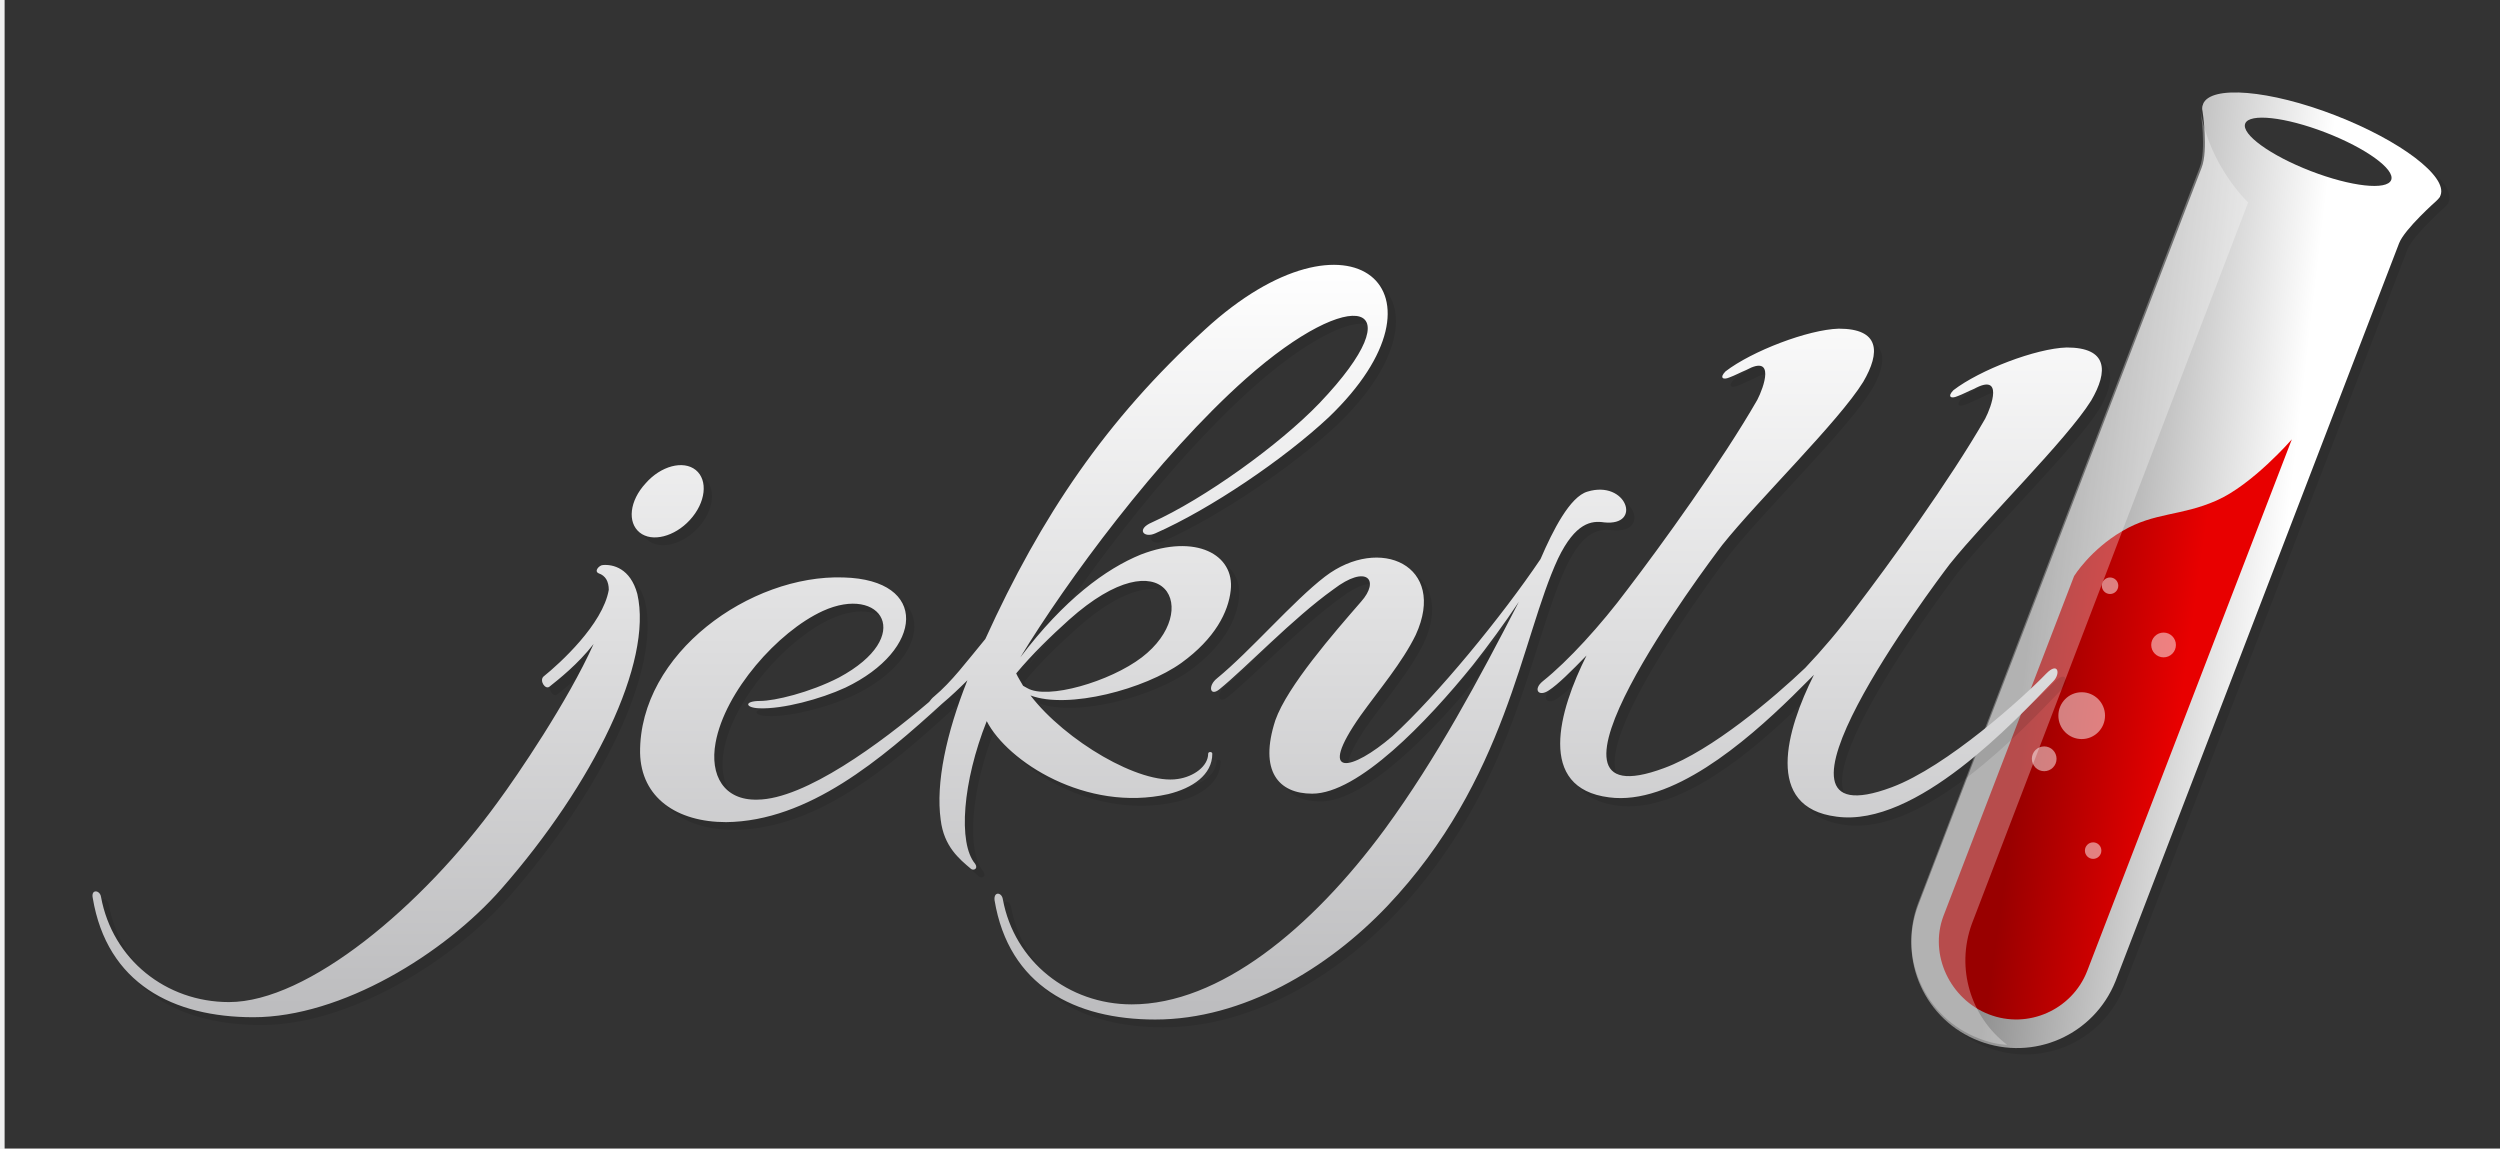
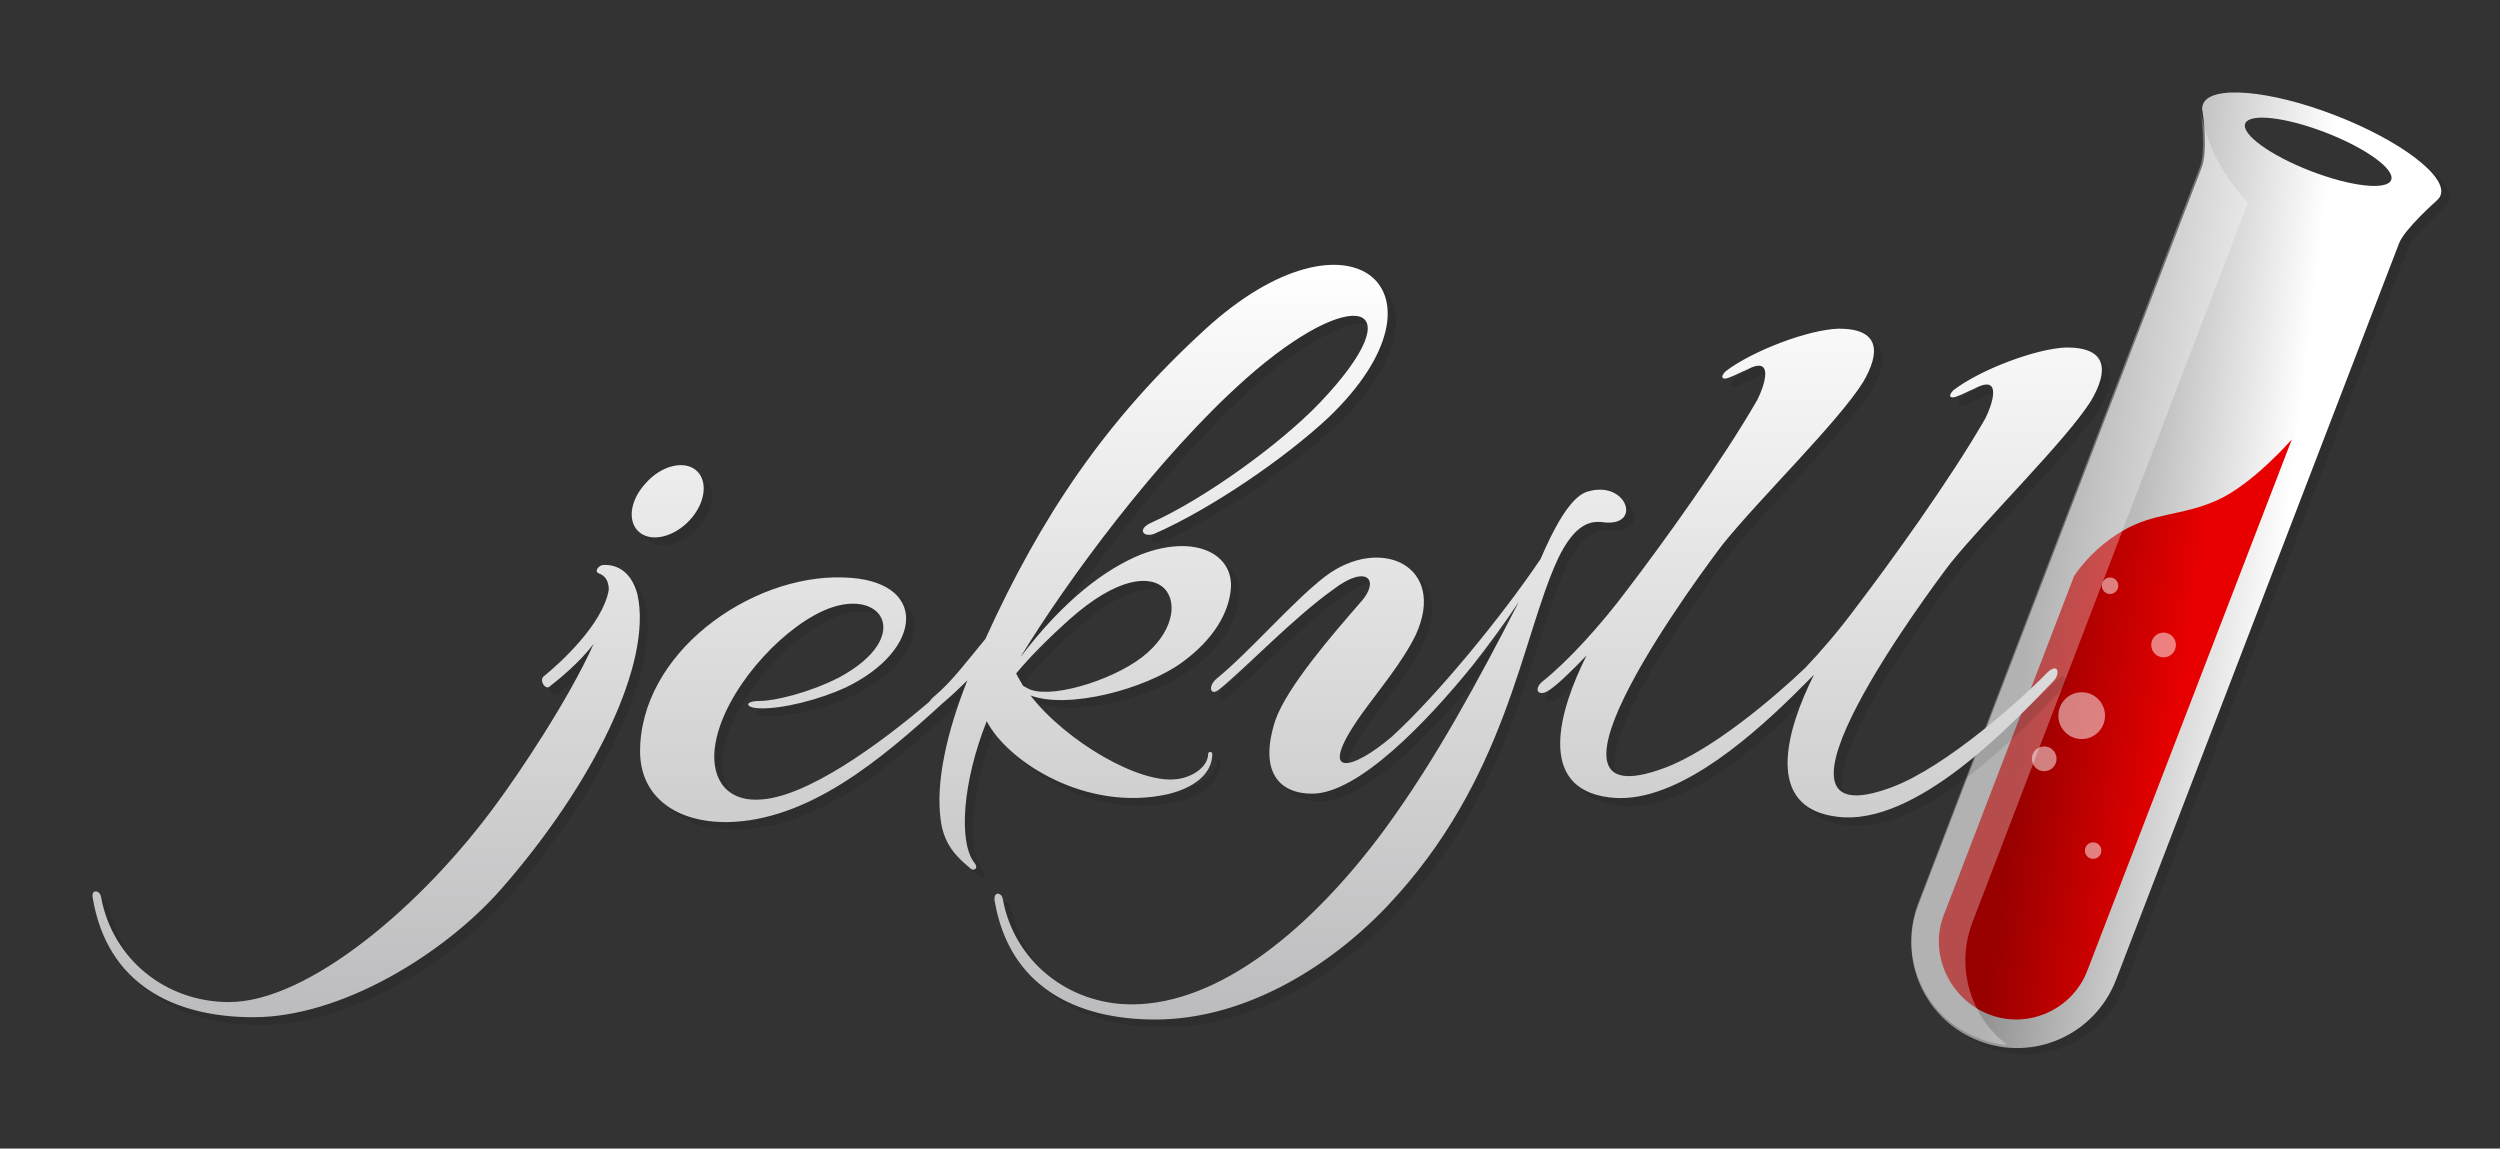
<svg xmlns="http://www.w3.org/2000/svg" xmlns:xlink="http://www.w3.org/1999/xlink" height="249" width="542" version="1.1" preserveAspectRatio="xMidYMid" viewBox="0 0 542 249" id="svg4351">
  <defs id="defs4353">
    <linearGradient id="linearGradient-1" y2="85.818" gradientUnits="userSpaceOnUse" x2="106.32" gradientTransform="scale(.7447 1.3428)" y1="71.07" x1="37.163">
      <stop stop-color="#919191" offset="0" id="stop4356" />
      <stop stop-color="#fff" offset="1" id="stop4358" />
    </linearGradient>
    <linearGradient id="linearGradient-2" y2="109.63" gradientUnits="userSpaceOnUse" x2="73.691" gradientTransform="scale(.78007 1.2819)" y1="100.28" x1="33.756">
      <stop stop-color="#900" offset="0" id="stop4361" />
      <stop stop-color="#E80000" offset="1" id="stop4363" />
    </linearGradient>
    <linearGradient id="linearGradient-3" y2="60.941" xlink:href="#linearGradient-1" gradientUnits="userSpaceOnUse" x2="133.52" gradientTransform="matrix(1.6317 0 0 .61285 20 20)" y1="327.56" x1="133.52">
      <stop stop-color="#bcbcbe" offset="0" id="stop4366" />
      <stop stop-color="#fff" offset="1" id="stop4368" />
    </linearGradient>
    <linearGradient id="linearGradient4376" y2="85.818" xlink:href="#linearGradient-1" gradientUnits="userSpaceOnUse" x2="106.32" gradientTransform="scale(.7447 1.3428)" y1="71.07" x1="37.163" />
  </defs>
-   <rect opacity=".3" height="249" width="542" y="5.6843e-14" x="1" fill="#333" id="rect4371" style="opacity:1" />
+   <rect height="249" width="542" y="5.6842999e-14" x="0" id="rect4371" style="opacity:1;fill:#333333" />
  <g transform="translate(414.23 20)" id="g4373">
    <path opacity=".1" d="m65.073 4.292c-0.1 0.399-0.1 0.798 0 1.198 0 0 1.298 8.483-0.2 12.276l-61.48 159.98c-4.391 11.777 1.497 24.851 13.274 29.343 11.777 4.491 24.851-1.298 29.542-12.975l61.48-159.99c1.198-3.094 8.084-9.182 8.084-9.182 0.299-0.299 0.599-0.599 0.798-0.898v-0.1c0-0.1 0.1-0.1 0.1-0.2 1.6-4.088-8.68-11.873-22.853-17.362-14.173-5.49-27.047-6.588-28.644-2.396 0 0-0.1 0.1-0.1 0.299z" id="path4375" />
    <path fill="url(#linearGradient4376)" d="m63.276 2.894c-0.1 0.399-0.1 0.798 0 1.198 0 0 1.298 8.483-0.2 12.276l-61.479 159.99c-4.391 11.777 1.497 24.851 13.274 29.343 11.777 4.491 24.851-1.298 29.542-12.975l61.48-159.99c1.198-3.094 8.084-9.182 8.084-9.182 0.299-0.299 0.599-0.599 0.798-0.898v-0.1c0-0.1 0.1-0.1 0.1-0.2 1.597-4.092-8.683-11.877-22.855-17.366-14.172-5.489-27.047-6.587-28.644-2.395 0 0.1 0 0.2-0.1 0.299z" id="path4377" />
    <path fill="url(#linearGradient-2)" d="m82.639 75.253-44.414 115.38c-3.293 8.28-12.775 12.57-21.258 9.28-8.484-3.29-12.975-12.98-9.881-21.26l28.345-73.756s3.493-5.689 10.48-9.781c6.986-4.092 12.675-3.194 20.36-6.587 7.785-3.393 16.368-13.274 16.368-13.274z" id="path4379" />
    <path fill="#333" d="m104.18 19.019c0.88-2.309-5.487-6.916-14.226-10.29-8.74-3.374-16.542-4.238-17.426-1.93-0.885 2.308 5.483 6.915 14.222 10.29 8.739 3.374 16.541 4.238 17.426 1.93z" id="path4381" />
    <path opacity=".3" fill="#fff" d="m62.863 4.08s1.289 8.46-0.198 12.241l-61.079 159.54c-4.363 11.744 1.487 24.781 13.187 29.26 1.983 0.796 4.065 1.294 6.147 1.393-7.833-5.971-11.204-16.521-7.635-26.274l59.888-156.35s-8.23-7.663-10.312-19.805z" id="path4383" />
    <g opacity=".5" fill="#fff" transform="translate(25.78 104.5)" id="g4385">
      <ellipse cy="2.488" cx="17.451" rx="1.785" ry="1.791" id="ellipse4387" />
      <ellipse cy="15.327" cx="29.052" rx="2.677" ry="2.687" id="ellipse4389" />
      <ellipse cy="30.653" cx="11.303" rx="5.057" ry="5.076" id="ellipse4391" />
      <ellipse cy="40.009" cx="3.173" rx="2.677" ry="2.687" id="ellipse4393" />
      <ellipse cy="59.913" cx="13.782" rx="1.785" ry="1.791" id="ellipse4395" />
    </g>
  </g>
  <path opacity=".1" d="m140.46 117.13c2.695 2.189 7.585 0.896 10.879-2.687 3.493-3.782 3.992-8.659 1.298-10.848-2.695-2.189-7.585-0.896-10.879 2.886-3.493 3.782-4.092 8.559-1.298 10.649zm-8.084 7.066c-0.699 0-1.996 1.294-0.898 1.791 1.497 0.498 2.196 1.791 2.196 3.583-1.298 7.464-10.579 15.924-14.172 18.81-0.898 0.896 0.399 2.886 1.298 2.189 1.996-1.592 6.188-4.877 9.581-9.256-5.589 12.44-16.568 28.563-20.759 34.236-16.368 22.592-41.219 43.392-58.286 43.392-13.673 0-25.251-9.256-27.746-22.791-0.2-1.493-2.196-1.791-1.796 0.199 3.094 18.611 17.466 25.876 34.832 25.876 19.063 0 41.419-13.734 53.795-27.867 19.961-22.791 32.836-49.065 29.442-63.894-1.397-5.474-5.29-6.37-7.485-6.27zm122.66 49.662c5.29-1.294 9.581-4.18 9.581-8.758 0-0.498-0.898-0.498-0.898 0 0 2.687-3.094 4.976-6.587 5.474-8.184 1.294-24.352-8.261-31.938-18.113 8.184 3.085 24.851-1.393 32.736-7.066 7.286-5.275 10.18-11.047 10.679-15.725 0.898-7.763-7.585-12.341-19.462-7.763-7.585 3.085-16.667 9.753-26.149 22.293 9.98-16.421 29.642-43.293 48.904-60.411 23.454-20.8 37.028-16.82 15.969 5.275-8.683 9.057-25.051 20.8-36.329 25.876-3.493 1.493-1.796 3.483 0.699 2.389 11.977-5.275 27.945-16.123 37.627-25.18 28.544-27.369 4.691-47.97-26.848-19.009-21.458 19.706-35.431 40.307-47.607 67.079-4.192 5.076-7.286 9.256-11.078 12.44-0.499 0.398-0.798 0.796-1.098 1.194-10.48 8.957-26.947 21.099-37.227 21.199-7.286 0.199-10.38-5.275-9.082-12.341 1.996-11.047 13.474-24.085 23.255-28.563 12.675-5.772 20.161 5.474 3.493 14.431-6.388 3.284-13.973 5.076-17.067 5.076-3.593 0-3.294 1.493-0.2 1.592 5.09 0.199 13.274-1.99 18.664-4.479 17.067-8.161 18.165-23.388-0.399-23.886-20.161-0.697-44.313 16.421-44.114 38.018 0.2 9.753 7.984 15.028 18.664 15.028 17.865-0.199 33.734-13.734 46.809-25.677 1.896-1.592 3.693-3.284 5.489-5.076-4.591 11.545-6.887 22.293-5.789 30.255 0.699 5.772 3.992 8.46 6.587 10.649 0.499 0.398 1.597 0 0.898-1.095-3.793-4.479-2.695-17.914 2.495-30.952 4.391 8.758 21.458 19.805 39.323 15.824zm-21.458-37.72c20.859-18.611 29.043-1.99 15.769 8.161-6.887 5.275-20.56 9.256-24.851 6.668l-0.898-0.498c-0.499-0.896-1.098-1.791-1.497-2.687 3.493-4.279 7.485-8.061 11.478-11.644zm115.97-21.199c8.384 0.896 4.89-9.256-3.593-6.668-3.793 1.095-7.485 8.36-10.18 14.63-8.384 12.44-22.356 29.459-32.137 38.416-8.683 7.464-16.667 9.455-6.887-4.479 3.992-5.573 9.082-11.545 11.977-17.516 6.887-15.028-7.785-21.696-19.662-12.64-6.887 5.275-16.168 16.123-23.454 22.094-1.996 1.592-1.497 3.981 0.499 2.389 5.789-4.678 15.969-15.426 24.752-21.696 7.286-5.573 10.18-1.99 5.988 2.687-5.789 6.668-15.969 18.312-18.564 25.677-3.593 11.047 0.699 15.924 7.984 15.924 9.98 0 24.851-15.526 34.832-27.867 3.294-4.18 6.887-9.057 9.98-13.734-8.683 16.82-17.765 33.838-29.043 49.264-15.969 21.696-35.93 38.018-54.893 38.018-13.673 0-25.45-9.256-27.945-22.791-0.2-1.493-1.996-1.791-1.796 0.199 3.094 18.611 17.466 25.876 34.832 25.876 19.063 0 37.427-11.047 50.302-24.582 25.949-27.369 29.043-58.122 37.028-75.34 3.793-7.862 7.186-8.161 9.98-7.862zm105.6-26.269c3.793-6.469 3.593-11.545-5.29-11.545-6.687 0.199-18.863 4.877-24.552 9.256-1.298 1.294-0.699 1.99 0.898 1.294 1.098-0.398 2.395-1.095 3.593-1.592 6.388-3.483 3.793 3.782 2.395 6.469-7.585 13.237-21.059 31.848-28.145 41.103-3.393 4.578-7.186 9.057-10.879 12.938-6.787 6.469-20.26 17.914-30.54 21.696-33.035 12.341 9.082-43.79 12.575-48.369 7.785-9.753 25.251-26.772 30.54-35.331 3.793-6.469 3.593-11.545-5.29-11.545-6.687 0.199-18.863 4.877-24.552 9.256-1.298 1.294-0.699 1.99 0.898 1.294 1.098-0.398 2.395-1.095 3.593-1.592 6.388-3.483 3.793 3.782 2.395 6.469-7.585 13.237-21.059 31.848-28.145 41.103-5.789 7.763-12.875 15.526-18.364 19.905-2.196 1.791-0.898 3.483 1.298 1.99 1.996-1.294 4.89-4.18 8.184-7.564-5.988 11.943-10.879 28.762 4.89 30.753 13.474 1.791 29.442-11.843 39.822-21.995 1.098-1.095 2.395-2.389 3.693-3.682 0.299-0.299 0.599-0.597 0.898-0.896-5.988 11.943-10.879 28.762 4.89 30.753 17.266 2.389 38.724-20.8 47.008-29.36 1.597-1.592 1.098-4.379-1.597-1.592-4.89 5.076-21.458 20.104-33.435 24.582-33.035 12.341 9.082-43.79 12.575-48.369 7.885-9.952 25.35-26.971 30.64-35.43z" id="path4397" />
  <path fill="url(#linearGradient-3)" d="m138.67 115.44c2.695 2.189 7.585 0.896 10.879-2.687 3.493-3.782 3.992-8.659 1.298-10.848-2.695-2.189-7.585-0.896-10.879 2.886-3.493 3.782-3.992 8.46-1.298 10.649zm-7.984 7.066c-0.699 0-1.996 1.294-0.898 1.791 1.497 0.498 2.196 1.791 2.196 3.583-1.298 7.464-10.579 15.924-14.172 18.81-0.898 0.896 0.399 2.886 1.298 2.189 1.996-1.592 6.188-4.877 9.581-9.256-5.589 12.44-16.568 28.563-20.759 34.236-16.368 22.592-41.219 43.392-58.286 43.392-13.673 0-25.251-9.256-27.746-22.791-0.2-1.493-2.196-1.791-1.796 0.199 3.094 18.611 17.466 25.876 34.832 25.876 19.063 0 41.419-13.734 53.795-27.867 19.961-22.791 32.836-49.065 29.442-63.894-1.497-5.573-5.29-6.469-7.485-6.27zm122.56 49.662c5.29-1.294 9.581-4.18 9.581-8.758 0-0.498-0.898-0.498-0.898 0 0 2.687-3.094 4.976-6.587 5.474-8.184 1.294-24.352-8.261-31.938-18.113 8.184 3.085 24.851-1.393 32.736-7.066 7.286-5.275 10.18-11.047 10.679-15.725 0.898-7.763-7.585-12.341-19.462-7.763-7.585 3.085-16.667 9.753-26.149 22.293 9.98-16.421 29.642-43.293 48.904-60.411 23.454-20.8 37.028-16.82 15.969 5.275-8.683 9.057-25.051 20.8-36.329 25.876-3.493 1.493-1.796 3.483 0.699 2.389 11.977-5.275 27.945-16.123 37.627-25.18 28.544-27.369 4.691-47.97-26.848-19.009-21.458 19.606-35.431 40.307-47.607 67.079-4.192 5.076-7.286 9.256-11.078 12.44-0.499 0.398-0.798 0.796-1.098 1.194-10.48 8.957-26.947 21.099-37.227 21.199-7.286 0.199-10.38-5.275-9.082-12.341 1.996-11.047 13.474-24.085 23.255-28.563 12.675-5.772 20.161 5.474 3.493 14.431-6.388 3.284-13.973 5.076-17.067 5.076-3.593 0-3.294 1.493-0.2 1.592 5.09 0.199 13.274-1.99 18.664-4.479 17.067-8.161 18.165-23.388-0.399-23.886-20.161-0.697-44.313 16.421-44.114 38.018 0.2 9.753 7.984 15.028 18.664 15.028 17.865-0.199 33.734-13.734 46.809-25.677 1.896-1.592 3.693-3.284 5.489-5.076-4.591 11.545-6.887 22.293-5.789 30.255 0.699 5.772 3.992 8.46 6.587 10.649 0.499 0.398 1.597 0 0.898-1.095-3.793-4.479-2.695-17.914 2.495-30.952 4.491 8.758 21.558 19.805 39.323 15.824zm-21.458-37.819c20.859-18.611 29.043-1.99 15.769 8.161-6.887 5.275-20.56 9.256-24.851 6.668l-0.898-0.498c-0.499-0.896-1.098-1.791-1.497-2.687 3.493-4.18 7.485-8.061 11.478-11.644zm115.97-21.099c8.384 0.896 4.89-9.256-3.593-6.668-3.793 1.095-7.485 8.36-10.18 14.63-8.384 12.44-22.356 29.459-32.137 38.416-8.683 7.464-16.667 9.455-6.887-4.479 3.992-5.573 9.082-11.545 11.977-17.516 6.887-15.028-7.785-21.696-19.662-12.64-6.887 5.275-16.168 16.123-23.454 22.094-1.996 1.592-1.497 3.981 0.499 2.389 5.789-4.678 15.969-15.426 24.752-21.696 7.286-5.573 10.18-1.99 5.988 2.687-5.789 6.668-15.969 18.312-18.564 25.677-3.593 11.047 0.699 15.924 7.984 15.924 9.98 0 24.851-15.526 34.832-27.867 3.294-4.18 6.887-9.057 9.98-13.734-8.683 16.82-17.765 33.838-29.043 49.264-15.969 21.696-35.93 38.018-54.893 38.018-13.673 0-25.45-9.256-27.945-22.791-0.2-1.493-1.996-1.791-1.796 0.199 3.094 18.611 17.466 25.876 34.832 25.876 19.063 0 37.427-11.047 50.302-24.582 25.949-27.369 29.043-58.122 37.028-75.34 3.793-7.862 7.286-8.261 9.98-7.862zm105.59-26.37c3.793-6.469 3.593-11.545-5.29-11.545-6.687 0.199-18.863 4.877-24.552 9.256-1.298 1.294-0.699 1.99 0.898 1.294 1.098-0.398 2.395-1.095 3.593-1.592 6.388-3.483 3.793 3.782 2.395 6.469-7.585 13.237-21.059 31.848-28.145 41.103-3.393 4.578-7.186 9.057-10.879 12.938-6.787 6.469-20.26 17.914-30.54 21.696-33.035 12.341 9.082-43.79 12.575-48.369 7.785-9.753 25.251-26.772 30.54-35.331 3.793-6.469 3.593-11.545-5.29-11.545-6.687 0.199-18.863 4.877-24.552 9.256-1.298 1.294-0.699 1.99 0.898 1.294 1.098-0.398 2.395-1.095 3.593-1.592 6.388-3.483 3.793 3.782 2.395 6.469-7.585 13.237-21.059 31.848-28.145 41.103-5.789 7.763-12.875 15.526-18.364 19.905-2.196 1.791-0.898 3.483 1.298 1.99 1.996-1.294 4.89-4.18 8.184-7.564-5.988 11.943-10.879 28.762 4.89 30.753 13.474 1.791 29.442-11.843 39.822-21.995 1.098-1.095 2.395-2.389 3.693-3.682l0.898-0.896c-5.988 11.943-10.879 28.762 4.89 30.753 17.266 2.389 38.724-20.8 47.008-29.36 1.597-1.592 1.098-4.379-1.597-1.592-4.89 5.076-21.458 20.104-33.435 24.582-33.035 12.341 9.082-43.79 12.575-48.369 7.984-9.952 25.35-26.971 30.64-35.43z" id="path4399" />
</svg>
